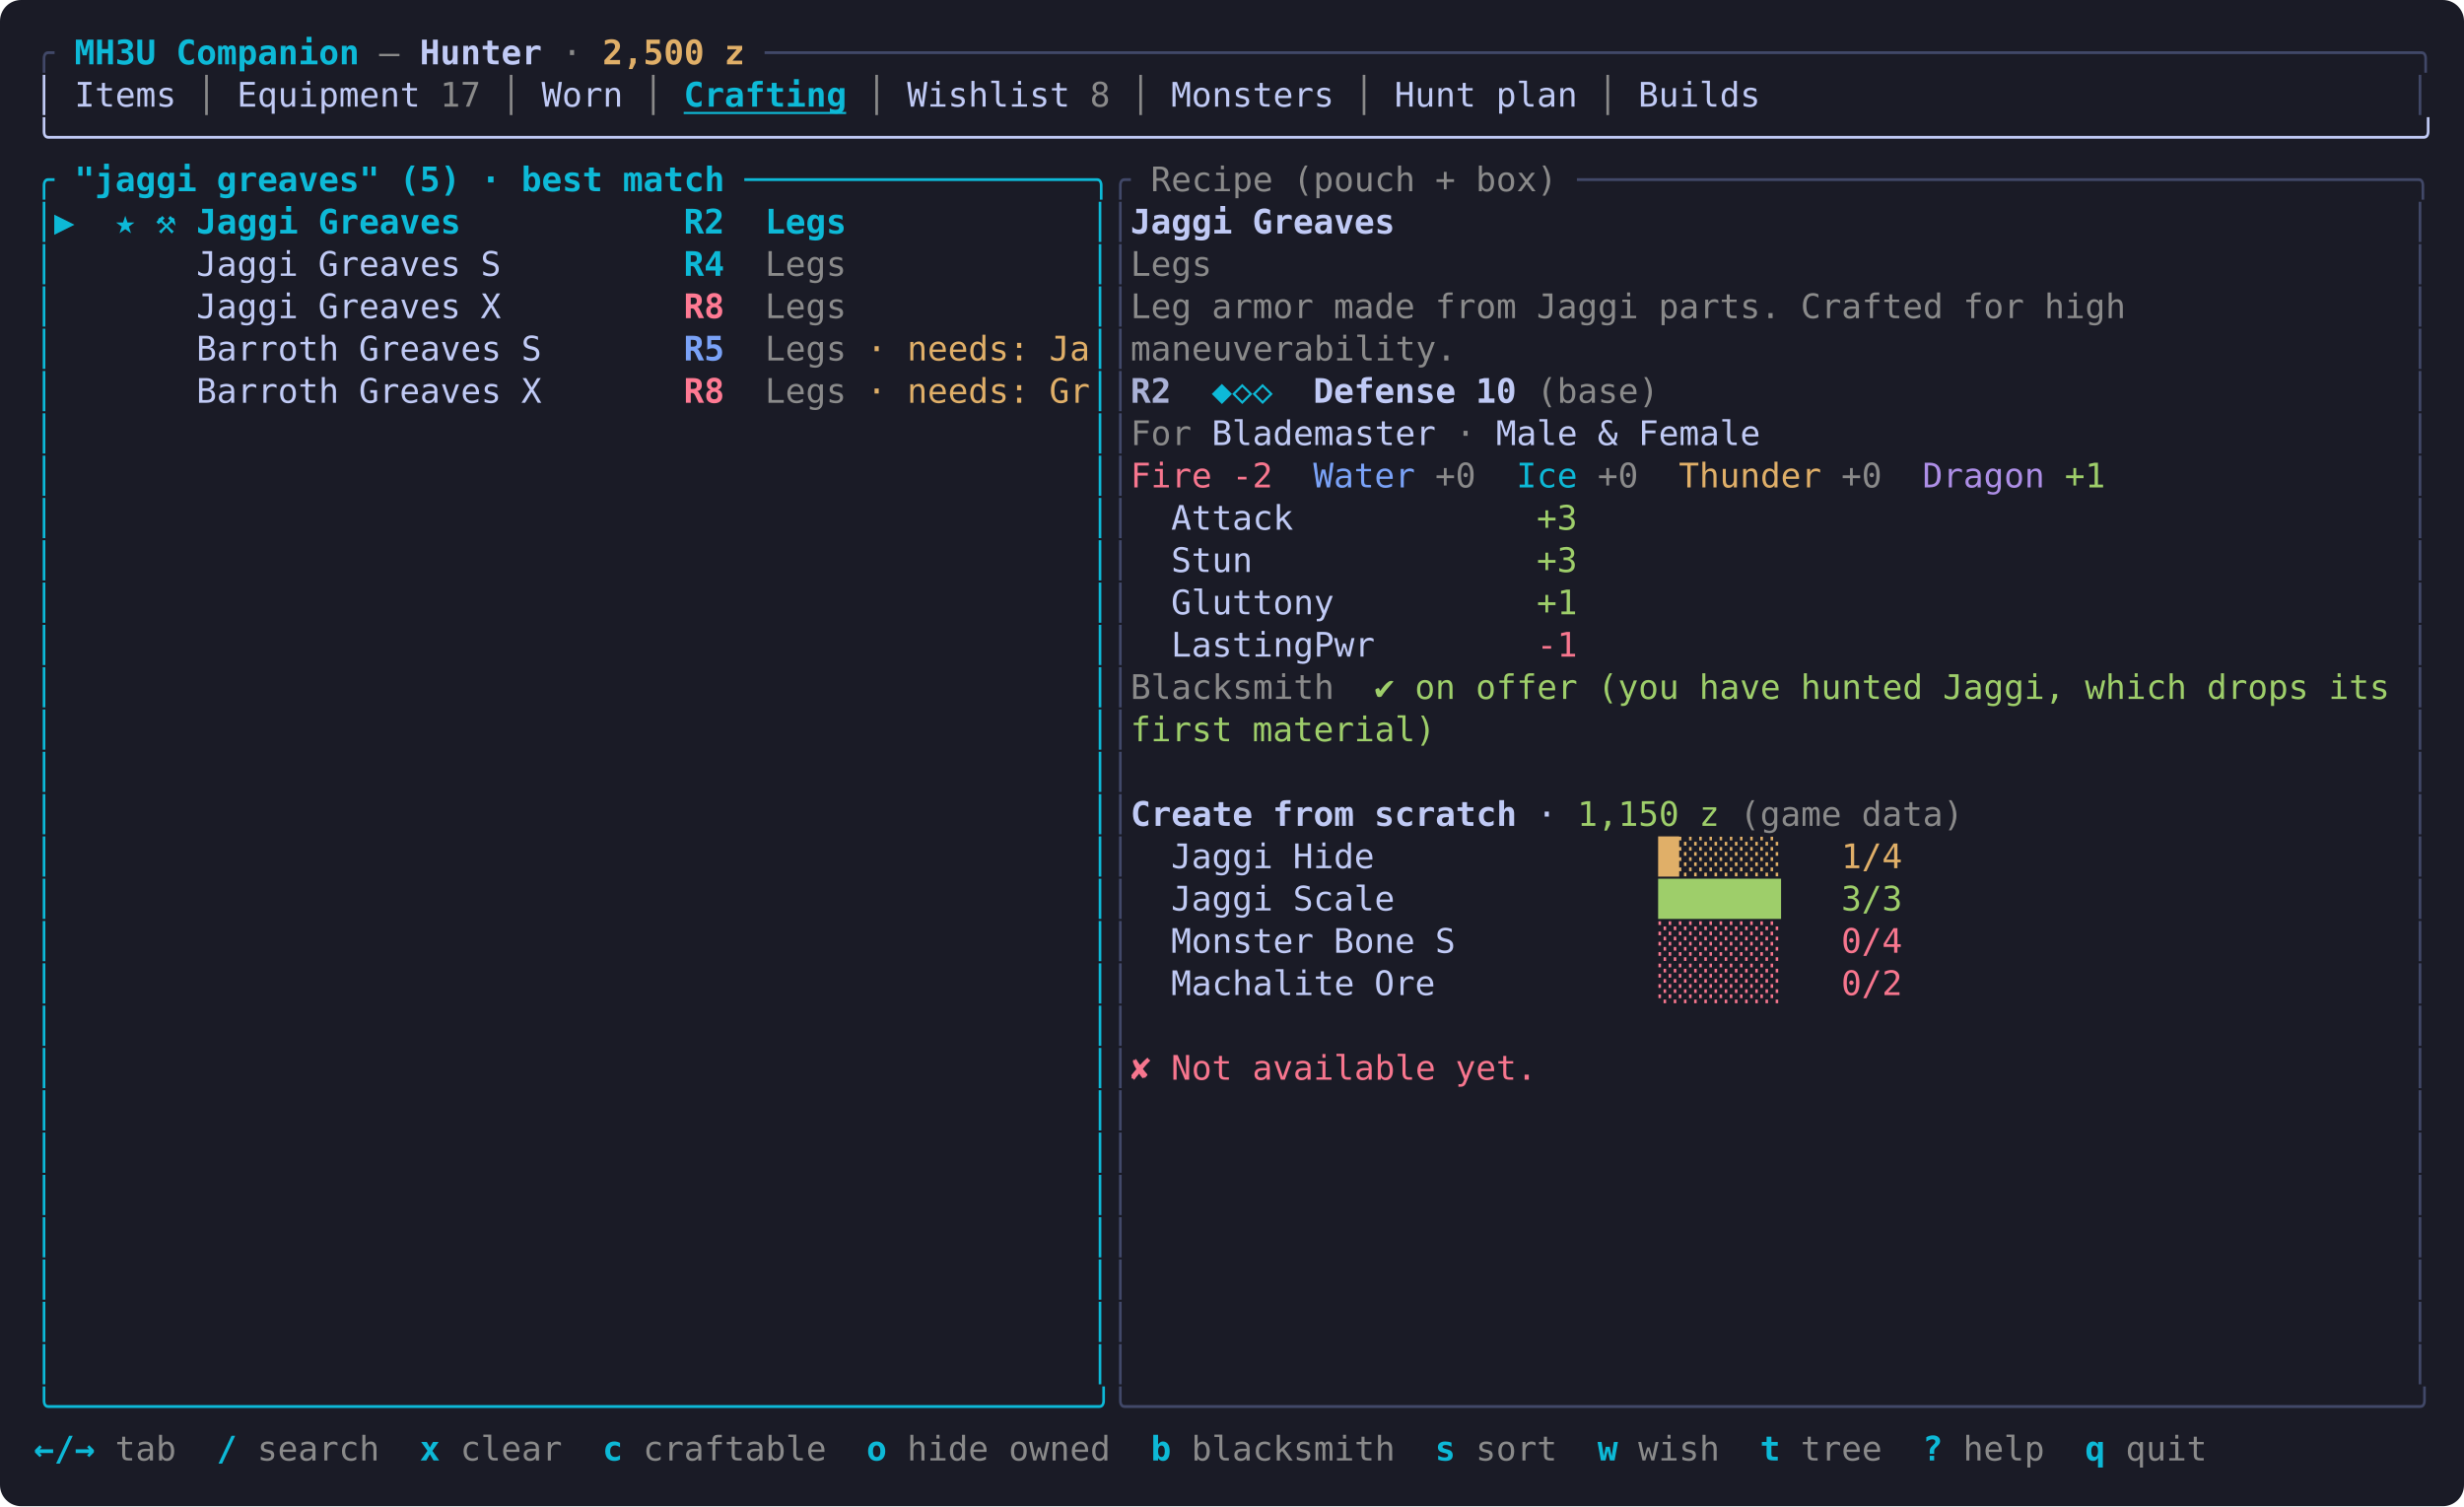
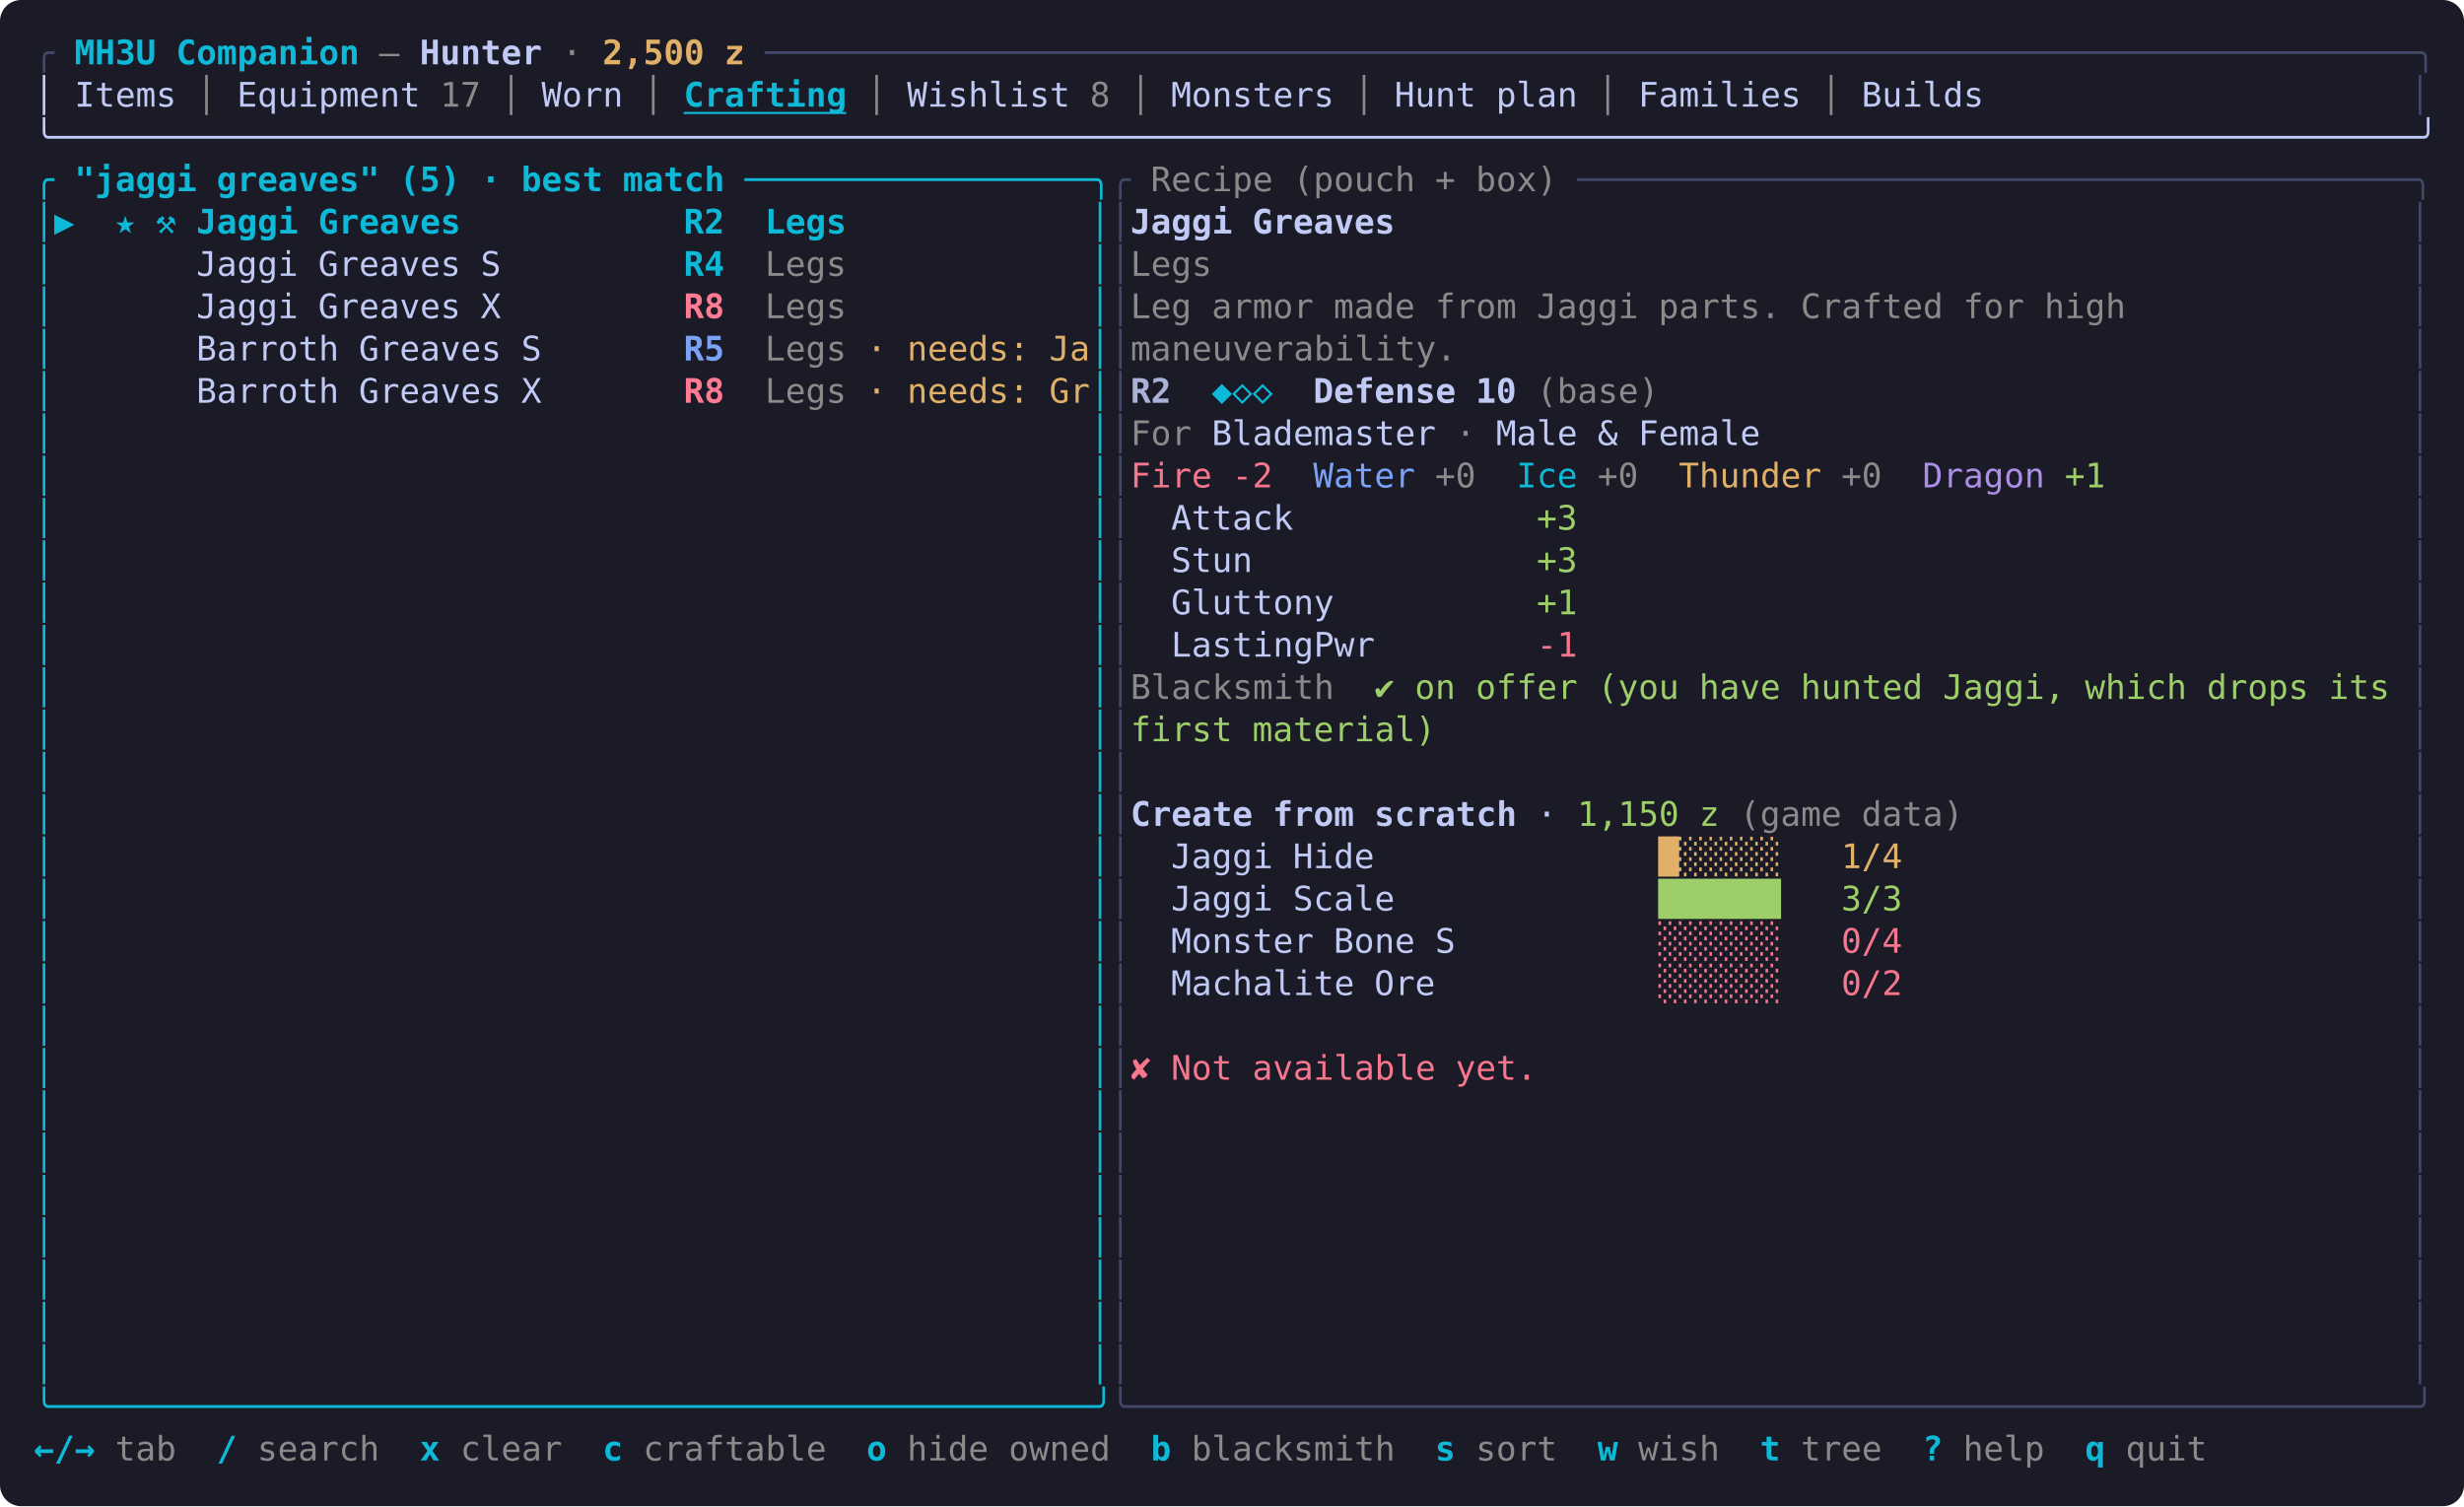
<svg xmlns="http://www.w3.org/2000/svg" width="1164.8" height="712" viewBox="0 0 1164.8 712" role="img">
  <rect width="100%" height="100%" rx="10" fill="#1a1b26" />
  <g font-family="'JetBrains Mono','JetBrainsMono Nerd Font','DejaVu Sans Mono',Menlo,Consolas,monospace" font-size="16">
    <text x="16.0" y="30.4" textLength="9.6" lengthAdjust="spacing" fill="#414868">╭</text>
    <text x="35.2" y="30.4" textLength="38.4" lengthAdjust="spacing" fill="#0db9d7" font-weight="bold">MH3U</text>
    <text x="83.2" y="30.4" textLength="86.4" lengthAdjust="spacing" fill="#0db9d7" font-weight="bold">Companion</text>
    <text x="179.2" y="30.4" textLength="9.6" lengthAdjust="spacing" fill="#8a8a8a">—</text>
    <text x="198.4" y="30.4" textLength="57.6" lengthAdjust="spacing" fill="#c0caf5" font-weight="bold">Hunter</text>
    <text x="265.6" y="30.4" textLength="9.6" lengthAdjust="spacing" fill="#8a8a8a">·</text>
    <text x="284.8" y="30.4" textLength="48.0" lengthAdjust="spacing" fill="#e0af68" font-weight="bold">2,500</text>
    <text x="342.4" y="30.4" textLength="9.6" lengthAdjust="spacing" fill="#e0af68" font-weight="bold">z</text>
    <text x="361.6" y="30.4" textLength="787.2" lengthAdjust="spacing" fill="#414868">─────────────────────────────────────────────────────────────────────────────────╮</text>
    <text x="16.0" y="50.4" textLength="9.6" lengthAdjust="spacing" fill="#c0caf5">│</text>
    <text x="35.2" y="50.4" textLength="48.0" lengthAdjust="spacing" fill="#c0caf5">Items</text>
    <text x="92.8" y="50.4" textLength="9.6" lengthAdjust="spacing" fill="#8a8a8a">│</text>
    <text x="112.0" y="50.4" textLength="86.4" lengthAdjust="spacing" fill="#c0caf5">Equipment</text>
    <text x="208.0" y="50.4" textLength="19.2" lengthAdjust="spacing" fill="#8a8a8a">17</text>
    <text x="236.8" y="50.4" textLength="9.6" lengthAdjust="spacing" fill="#8a8a8a">│</text>
    <text x="256.0" y="50.4" textLength="38.4" lengthAdjust="spacing" fill="#c0caf5">Worn</text>
    <text x="304.0" y="50.4" textLength="9.6" lengthAdjust="spacing" fill="#8a8a8a">│</text>
    <text x="323.2" y="50.4" textLength="76.8" lengthAdjust="spacing" fill="#0db9d7" font-weight="bold">Crafting</text>
    <line x1="323.2" y1="53.4" x2="400.0" y2="53.4" stroke="#0db9d7" stroke-width="1" />
    <text x="409.6" y="50.4" textLength="9.6" lengthAdjust="spacing" fill="#8a8a8a">│</text>
    <text x="428.8" y="50.4" textLength="76.8" lengthAdjust="spacing" fill="#c0caf5">Wishlist</text>
    <text x="515.2" y="50.4" textLength="9.6" lengthAdjust="spacing" fill="#8a8a8a">8</text>
    <text x="534.4" y="50.4" textLength="9.6" lengthAdjust="spacing" fill="#8a8a8a">│</text>
    <text x="553.6" y="50.4" textLength="76.8" lengthAdjust="spacing" fill="#c0caf5">Monsters</text>
    <text x="640.0" y="50.4" textLength="9.6" lengthAdjust="spacing" fill="#8a8a8a">│</text>
    <text x="659.2" y="50.4" textLength="38.4" lengthAdjust="spacing" fill="#c0caf5">Hunt</text>
    <text x="707.2" y="50.4" textLength="38.4" lengthAdjust="spacing" fill="#c0caf5">plan</text>
    <text x="755.2" y="50.4" textLength="9.6" lengthAdjust="spacing" fill="#8a8a8a">│</text>
-     <text x="774.4" y="50.4" textLength="57.6" lengthAdjust="spacing" fill="#c0caf5">Builds</text>
+     <text x="774.4" y="50.4" textLength="76.8" lengthAdjust="spacing" fill="#c0caf5">Families</text>
+     <text x="860.8" y="50.4" textLength="9.6" lengthAdjust="spacing" fill="#8a8a8a">│</text>
+     <text x="880.0" y="50.4" textLength="57.6" lengthAdjust="spacing" fill="#c0caf5">Builds</text>
    <text x="1139.2" y="50.4" textLength="9.6" lengthAdjust="spacing" fill="#414868">│</text>
    <text x="16.0" y="70.4" textLength="1132.8" lengthAdjust="spacing" fill="#c0caf5">╰────────────────────────────────────────────────────────────────────────────────────────────────────────────────────╯</text>
    <text x="16.0" y="90.4" textLength="9.6" lengthAdjust="spacing" fill="#0db9d7">╭</text>
    <text x="35.2" y="90.4" textLength="57.6" lengthAdjust="spacing" fill="#0db9d7" font-weight="bold">"jaggi</text>
    <text x="102.4" y="90.4" textLength="76.8" lengthAdjust="spacing" fill="#0db9d7" font-weight="bold">greaves"</text>
    <text x="188.8" y="90.4" textLength="28.8" lengthAdjust="spacing" fill="#0db9d7" font-weight="bold">(5)</text>
    <text x="227.2" y="90.4" textLength="9.6" lengthAdjust="spacing" fill="#0db9d7" font-weight="bold">·</text>
    <text x="246.4" y="90.4" textLength="38.4" lengthAdjust="spacing" fill="#0db9d7" font-weight="bold">best</text>
    <text x="294.4" y="90.4" textLength="48.0" lengthAdjust="spacing" fill="#0db9d7" font-weight="bold">match</text>
    <text x="352.0" y="90.4" textLength="172.8" lengthAdjust="spacing" fill="#0db9d7">─────────────────╮</text>
    <text x="524.8" y="90.4" textLength="9.6" lengthAdjust="spacing" fill="#414868">╭</text>
    <text x="544.0" y="90.4" textLength="57.6" lengthAdjust="spacing" fill="#8a8a8a">Recipe</text>
    <text x="611.2" y="90.4" textLength="57.6" lengthAdjust="spacing" fill="#8a8a8a">(pouch</text>
    <text x="678.4" y="90.4" textLength="9.6" lengthAdjust="spacing" fill="#8a8a8a">+</text>
    <text x="697.6" y="90.4" textLength="38.4" lengthAdjust="spacing" fill="#8a8a8a">box)</text>
    <text x="745.6" y="90.4" textLength="403.2" lengthAdjust="spacing" fill="#414868">─────────────────────────────────────────╮</text>
    <text x="16.0" y="110.4" textLength="9.6" lengthAdjust="spacing" fill="#0db9d7">│</text>
    <text x="25.6" y="110.4" textLength="9.6" lengthAdjust="spacing" fill="#0db9d7" font-weight="bold">▶︎</text>
    <text x="54.4" y="110.4" textLength="9.6" lengthAdjust="spacing" fill="#0db9d7" font-weight="bold">★︎</text>
    <text x="73.6" y="110.4" textLength="9.6" lengthAdjust="spacing" fill="#0db9d7" font-weight="bold">⚒︎</text>
    <text x="92.8" y="110.4" textLength="48.0" lengthAdjust="spacing" fill="#0db9d7" font-weight="bold">Jaggi</text>
    <text x="150.4" y="110.4" textLength="67.2" lengthAdjust="spacing" fill="#0db9d7" font-weight="bold">Greaves</text>
    <text x="323.2" y="110.4" textLength="19.2" lengthAdjust="spacing" fill="#0db9d7" font-weight="bold">R2</text>
    <text x="361.6" y="110.4" textLength="38.4" lengthAdjust="spacing" fill="#0db9d7" font-weight="bold">Legs</text>
    <text x="515.2" y="110.4" textLength="9.6" lengthAdjust="spacing" fill="#0db9d7">│</text>
    <text x="524.8" y="110.4" textLength="9.6" lengthAdjust="spacing" fill="#414868">│</text>
    <text x="534.4" y="110.4" textLength="48.0" lengthAdjust="spacing" fill="#c0caf5" font-weight="bold">Jaggi</text>
    <text x="592.0" y="110.4" textLength="67.2" lengthAdjust="spacing" fill="#c0caf5" font-weight="bold">Greaves</text>
    <text x="1139.2" y="110.4" textLength="9.6" lengthAdjust="spacing" fill="#414868">│</text>
    <text x="16.0" y="130.4" textLength="9.6" lengthAdjust="spacing" fill="#0db9d7">│</text>
    <text x="92.8" y="130.4" textLength="48.0" lengthAdjust="spacing" fill="#c0caf5">Jaggi</text>
    <text x="150.4" y="130.4" textLength="67.2" lengthAdjust="spacing" fill="#c0caf5">Greaves</text>
    <text x="227.2" y="130.4" textLength="9.6" lengthAdjust="spacing" fill="#c0caf5">S</text>
    <text x="323.2" y="130.4" textLength="19.2" lengthAdjust="spacing" fill="#0db9d7" font-weight="bold">R4</text>
    <text x="361.6" y="130.4" textLength="38.4" lengthAdjust="spacing" fill="#8a8a8a">Legs</text>
    <text x="515.2" y="130.4" textLength="9.6" lengthAdjust="spacing" fill="#0db9d7">│</text>
    <text x="524.8" y="130.4" textLength="9.6" lengthAdjust="spacing" fill="#414868">│</text>
    <text x="534.4" y="130.4" textLength="38.4" lengthAdjust="spacing" fill="#8a8a8a">Legs</text>
    <text x="1139.2" y="130.4" textLength="9.6" lengthAdjust="spacing" fill="#414868">│</text>
    <text x="16.0" y="150.4" textLength="9.6" lengthAdjust="spacing" fill="#0db9d7">│</text>
    <text x="92.8" y="150.4" textLength="48.0" lengthAdjust="spacing" fill="#c0caf5">Jaggi</text>
    <text x="150.4" y="150.4" textLength="67.2" lengthAdjust="spacing" fill="#c0caf5">Greaves</text>
    <text x="227.2" y="150.4" textLength="9.6" lengthAdjust="spacing" fill="#c0caf5">X</text>
    <text x="323.2" y="150.4" textLength="19.2" lengthAdjust="spacing" fill="#ff7a93" font-weight="bold">R8</text>
    <text x="361.6" y="150.4" textLength="38.4" lengthAdjust="spacing" fill="#8a8a8a">Legs</text>
    <text x="515.2" y="150.4" textLength="9.6" lengthAdjust="spacing" fill="#0db9d7">│</text>
    <text x="524.8" y="150.4" textLength="9.6" lengthAdjust="spacing" fill="#414868">│</text>
    <text x="534.4" y="150.4" textLength="28.8" lengthAdjust="spacing" fill="#8a8a8a">Leg</text>
    <text x="572.8" y="150.4" textLength="48.0" lengthAdjust="spacing" fill="#8a8a8a">armor</text>
    <text x="630.4" y="150.4" textLength="38.4" lengthAdjust="spacing" fill="#8a8a8a">made</text>
    <text x="678.4" y="150.4" textLength="38.4" lengthAdjust="spacing" fill="#8a8a8a">from</text>
    <text x="726.4" y="150.4" textLength="48.0" lengthAdjust="spacing" fill="#8a8a8a">Jaggi</text>
    <text x="784.0" y="150.4" textLength="57.6" lengthAdjust="spacing" fill="#8a8a8a">parts.</text>
    <text x="851.2" y="150.4" textLength="67.2" lengthAdjust="spacing" fill="#8a8a8a">Crafted</text>
    <text x="928.0" y="150.4" textLength="28.8" lengthAdjust="spacing" fill="#8a8a8a">for</text>
    <text x="966.4" y="150.4" textLength="38.4" lengthAdjust="spacing" fill="#8a8a8a">high</text>
    <text x="1139.2" y="150.4" textLength="9.6" lengthAdjust="spacing" fill="#414868">│</text>
    <text x="16.0" y="170.4" textLength="9.6" lengthAdjust="spacing" fill="#0db9d7">│</text>
    <text x="92.8" y="170.4" textLength="67.2" lengthAdjust="spacing" fill="#c0caf5">Barroth</text>
    <text x="169.6" y="170.4" textLength="67.2" lengthAdjust="spacing" fill="#c0caf5">Greaves</text>
    <text x="246.4" y="170.4" textLength="9.6" lengthAdjust="spacing" fill="#c0caf5">S</text>
    <text x="323.2" y="170.4" textLength="19.2" lengthAdjust="spacing" fill="#7aa2f7" font-weight="bold">R5</text>
    <text x="361.6" y="170.4" textLength="38.4" lengthAdjust="spacing" fill="#8a8a8a">Legs</text>
    <text x="409.6" y="170.4" textLength="9.6" lengthAdjust="spacing" fill="#e0af68">·</text>
    <text x="428.8" y="170.4" textLength="57.6" lengthAdjust="spacing" fill="#e0af68">needs:</text>
    <text x="496.0" y="170.4" textLength="19.2" lengthAdjust="spacing" fill="#e0af68">Ja</text>
    <text x="515.2" y="170.4" textLength="9.6" lengthAdjust="spacing" fill="#0db9d7">│</text>
    <text x="524.8" y="170.4" textLength="9.6" lengthAdjust="spacing" fill="#414868">│</text>
    <text x="534.4" y="170.4" textLength="153.6" lengthAdjust="spacing" fill="#8a8a8a">maneuverability.</text>
    <text x="1139.2" y="170.4" textLength="9.6" lengthAdjust="spacing" fill="#414868">│</text>
    <text x="16.0" y="190.4" textLength="9.6" lengthAdjust="spacing" fill="#0db9d7">│</text>
    <text x="92.8" y="190.4" textLength="67.2" lengthAdjust="spacing" fill="#c0caf5">Barroth</text>
    <text x="169.6" y="190.4" textLength="67.2" lengthAdjust="spacing" fill="#c0caf5">Greaves</text>
    <text x="246.4" y="190.4" textLength="9.6" lengthAdjust="spacing" fill="#c0caf5">X</text>
    <text x="323.2" y="190.4" textLength="19.2" lengthAdjust="spacing" fill="#ff7a93" font-weight="bold">R8</text>
    <text x="361.6" y="190.4" textLength="38.4" lengthAdjust="spacing" fill="#8a8a8a">Legs</text>
    <text x="409.6" y="190.4" textLength="9.6" lengthAdjust="spacing" fill="#e0af68">·</text>
    <text x="428.8" y="190.4" textLength="57.6" lengthAdjust="spacing" fill="#e0af68">needs:</text>
    <text x="496.0" y="190.4" textLength="19.2" lengthAdjust="spacing" fill="#e0af68">Gr</text>
    <text x="515.2" y="190.4" textLength="9.6" lengthAdjust="spacing" fill="#0db9d7">│</text>
    <text x="524.8" y="190.4" textLength="9.6" lengthAdjust="spacing" fill="#414868">│</text>
    <text x="534.4" y="190.4" textLength="19.2" lengthAdjust="spacing" fill="#a9b1d6" font-weight="bold">R2</text>
    <text x="572.8" y="190.4" textLength="28.8" lengthAdjust="spacing" fill="#0db9d7">◆◇◇</text>
    <text x="620.8" y="190.4" textLength="67.2" lengthAdjust="spacing" fill="#c0caf5" font-weight="bold">Defense</text>
    <text x="697.6" y="190.4" textLength="19.2" lengthAdjust="spacing" fill="#c0caf5" font-weight="bold">10</text>
    <text x="726.4" y="190.4" textLength="57.6" lengthAdjust="spacing" fill="#8a8a8a">(base)</text>
    <text x="1139.2" y="190.4" textLength="9.6" lengthAdjust="spacing" fill="#414868">│</text>
    <text x="16.0" y="210.4" textLength="9.6" lengthAdjust="spacing" fill="#0db9d7">│</text>
    <text x="515.2" y="210.4" textLength="9.6" lengthAdjust="spacing" fill="#0db9d7">│</text>
    <text x="524.8" y="210.4" textLength="9.6" lengthAdjust="spacing" fill="#414868">│</text>
    <text x="534.4" y="210.4" textLength="28.8" lengthAdjust="spacing" fill="#8a8a8a">For</text>
    <text x="572.8" y="210.4" textLength="105.6" lengthAdjust="spacing" fill="#c0caf5">Blademaster</text>
    <text x="688.0" y="210.4" textLength="9.6" lengthAdjust="spacing" fill="#8a8a8a">·</text>
    <text x="707.2" y="210.4" textLength="38.4" lengthAdjust="spacing" fill="#c0caf5">Male</text>
    <text x="755.2" y="210.4" textLength="9.6" lengthAdjust="spacing" fill="#c0caf5">&amp;</text>
    <text x="774.4" y="210.4" textLength="57.6" lengthAdjust="spacing" fill="#c0caf5">Female</text>
    <text x="1139.2" y="210.4" textLength="9.6" lengthAdjust="spacing" fill="#414868">│</text>
    <text x="16.0" y="230.4" textLength="9.6" lengthAdjust="spacing" fill="#0db9d7">│</text>
    <text x="515.2" y="230.4" textLength="9.6" lengthAdjust="spacing" fill="#0db9d7">│</text>
    <text x="524.8" y="230.4" textLength="9.6" lengthAdjust="spacing" fill="#414868">│</text>
    <text x="534.4" y="230.4" textLength="38.4" lengthAdjust="spacing" fill="#f7768e">Fire</text>
    <text x="582.4" y="230.4" textLength="19.2" lengthAdjust="spacing" fill="#f7768e">-2</text>
    <text x="620.8" y="230.4" textLength="48.0" lengthAdjust="spacing" fill="#7aa2f7">Water</text>
    <text x="678.4" y="230.4" textLength="19.2" lengthAdjust="spacing" fill="#8a8a8a">+0</text>
    <text x="716.8" y="230.4" textLength="28.8" lengthAdjust="spacing" fill="#0db9d7">Ice</text>
    <text x="755.2" y="230.4" textLength="19.2" lengthAdjust="spacing" fill="#8a8a8a">+0</text>
    <text x="793.6" y="230.4" textLength="67.2" lengthAdjust="spacing" fill="#e0af68">Thunder</text>
    <text x="870.4" y="230.4" textLength="19.2" lengthAdjust="spacing" fill="#8a8a8a">+0</text>
    <text x="908.8" y="230.4" textLength="57.6" lengthAdjust="spacing" fill="#ad8ee6">Dragon</text>
    <text x="976.0" y="230.4" textLength="19.2" lengthAdjust="spacing" fill="#9ece6a">+1</text>
    <text x="1139.2" y="230.4" textLength="9.6" lengthAdjust="spacing" fill="#414868">│</text>
    <text x="16.0" y="250.4" textLength="9.6" lengthAdjust="spacing" fill="#0db9d7">│</text>
    <text x="515.2" y="250.4" textLength="9.6" lengthAdjust="spacing" fill="#0db9d7">│</text>
    <text x="524.8" y="250.4" textLength="9.6" lengthAdjust="spacing" fill="#414868">│</text>
    <text x="553.6" y="250.4" textLength="57.6" lengthAdjust="spacing" fill="#c0caf5">Attack</text>
    <text x="726.4" y="250.4" textLength="19.2" lengthAdjust="spacing" fill="#9ece6a">+3</text>
    <text x="1139.2" y="250.4" textLength="9.6" lengthAdjust="spacing" fill="#414868">│</text>
    <text x="16.0" y="270.4" textLength="9.6" lengthAdjust="spacing" fill="#0db9d7">│</text>
    <text x="515.2" y="270.4" textLength="9.6" lengthAdjust="spacing" fill="#0db9d7">│</text>
    <text x="524.8" y="270.4" textLength="9.6" lengthAdjust="spacing" fill="#414868">│</text>
    <text x="553.6" y="270.4" textLength="38.4" lengthAdjust="spacing" fill="#c0caf5">Stun</text>
    <text x="726.4" y="270.4" textLength="19.2" lengthAdjust="spacing" fill="#9ece6a">+3</text>
    <text x="1139.2" y="270.4" textLength="9.6" lengthAdjust="spacing" fill="#414868">│</text>
    <text x="16.0" y="290.4" textLength="9.6" lengthAdjust="spacing" fill="#0db9d7">│</text>
    <text x="515.2" y="290.4" textLength="9.6" lengthAdjust="spacing" fill="#0db9d7">│</text>
    <text x="524.8" y="290.4" textLength="9.6" lengthAdjust="spacing" fill="#414868">│</text>
    <text x="553.6" y="290.4" textLength="76.8" lengthAdjust="spacing" fill="#c0caf5">Gluttony</text>
    <text x="726.4" y="290.4" textLength="19.2" lengthAdjust="spacing" fill="#9ece6a">+1</text>
    <text x="1139.2" y="290.4" textLength="9.6" lengthAdjust="spacing" fill="#414868">│</text>
    <text x="16.0" y="310.4" textLength="9.6" lengthAdjust="spacing" fill="#0db9d7">│</text>
    <text x="515.2" y="310.4" textLength="9.6" lengthAdjust="spacing" fill="#0db9d7">│</text>
    <text x="524.8" y="310.4" textLength="9.6" lengthAdjust="spacing" fill="#414868">│</text>
    <text x="553.6" y="310.4" textLength="96.0" lengthAdjust="spacing" fill="#c0caf5">LastingPwr</text>
    <text x="726.4" y="310.4" textLength="19.2" lengthAdjust="spacing" fill="#f7768e">-1</text>
    <text x="1139.2" y="310.4" textLength="9.6" lengthAdjust="spacing" fill="#414868">│</text>
    <text x="16.0" y="330.4" textLength="9.6" lengthAdjust="spacing" fill="#0db9d7">│</text>
    <text x="515.2" y="330.4" textLength="9.6" lengthAdjust="spacing" fill="#0db9d7">│</text>
    <text x="524.8" y="330.4" textLength="9.6" lengthAdjust="spacing" fill="#414868">│</text>
    <text x="534.4" y="330.4" textLength="96.0" lengthAdjust="spacing" fill="#8a8a8a">Blacksmith</text>
    <text x="649.6" y="330.4" textLength="9.6" lengthAdjust="spacing" fill="#9ece6a">✔︎</text>
    <text x="668.8" y="330.4" textLength="19.2" lengthAdjust="spacing" fill="#9ece6a">on</text>
    <text x="697.6" y="330.4" textLength="48.0" lengthAdjust="spacing" fill="#9ece6a">offer</text>
    <text x="755.2" y="330.4" textLength="38.4" lengthAdjust="spacing" fill="#9ece6a">(you</text>
    <text x="803.2" y="330.4" textLength="38.4" lengthAdjust="spacing" fill="#9ece6a">have</text>
    <text x="851.2" y="330.4" textLength="57.6" lengthAdjust="spacing" fill="#9ece6a">hunted</text>
    <text x="918.4" y="330.4" textLength="57.6" lengthAdjust="spacing" fill="#9ece6a">Jaggi,</text>
    <text x="985.6" y="330.4" textLength="48.0" lengthAdjust="spacing" fill="#9ece6a">which</text>
    <text x="1043.2" y="330.4" textLength="48.0" lengthAdjust="spacing" fill="#9ece6a">drops</text>
    <text x="1100.8" y="330.4" textLength="28.8" lengthAdjust="spacing" fill="#9ece6a">its</text>
    <text x="1139.2" y="330.4" textLength="9.6" lengthAdjust="spacing" fill="#414868">│</text>
    <text x="16.0" y="350.4" textLength="9.6" lengthAdjust="spacing" fill="#0db9d7">│</text>
    <text x="515.2" y="350.4" textLength="9.6" lengthAdjust="spacing" fill="#0db9d7">│</text>
    <text x="524.8" y="350.4" textLength="9.6" lengthAdjust="spacing" fill="#414868">│</text>
    <text x="534.4" y="350.4" textLength="48.0" lengthAdjust="spacing" fill="#9ece6a">first</text>
    <text x="592.0" y="350.4" textLength="86.4" lengthAdjust="spacing" fill="#9ece6a">material)</text>
    <text x="1139.2" y="350.4" textLength="9.6" lengthAdjust="spacing" fill="#414868">│</text>
    <text x="16.0" y="370.4" textLength="9.6" lengthAdjust="spacing" fill="#0db9d7">│</text>
    <text x="515.2" y="370.4" textLength="9.6" lengthAdjust="spacing" fill="#0db9d7">│</text>
    <text x="524.8" y="370.4" textLength="9.6" lengthAdjust="spacing" fill="#414868">│</text>
    <text x="1139.2" y="370.4" textLength="9.6" lengthAdjust="spacing" fill="#414868">│</text>
    <text x="16.0" y="390.4" textLength="9.6" lengthAdjust="spacing" fill="#0db9d7">│</text>
    <text x="515.2" y="390.4" textLength="9.6" lengthAdjust="spacing" fill="#0db9d7">│</text>
    <text x="524.8" y="390.4" textLength="9.6" lengthAdjust="spacing" fill="#414868">│</text>
    <text x="534.4" y="390.4" textLength="57.6" lengthAdjust="spacing" fill="#c0caf5" font-weight="bold">Create</text>
    <text x="601.6" y="390.4" textLength="38.4" lengthAdjust="spacing" fill="#c0caf5" font-weight="bold">from</text>
    <text x="649.6" y="390.4" textLength="67.2" lengthAdjust="spacing" fill="#c0caf5" font-weight="bold">scratch</text>
    <text x="726.4" y="390.4" textLength="9.6" lengthAdjust="spacing" fill="#c0caf5">·</text>
    <text x="745.6" y="390.4" textLength="48.0" lengthAdjust="spacing" fill="#9ece6a">1,150</text>
    <text x="803.2" y="390.4" textLength="9.6" lengthAdjust="spacing" fill="#9ece6a">z</text>
    <text x="822.4" y="390.4" textLength="48.0" lengthAdjust="spacing" fill="#8a8a8a">(game</text>
    <text x="880.0" y="390.4" textLength="48.0" lengthAdjust="spacing" fill="#8a8a8a">data)</text>
    <text x="1139.2" y="390.4" textLength="9.6" lengthAdjust="spacing" fill="#414868">│</text>
    <text x="16.0" y="410.4" textLength="9.6" lengthAdjust="spacing" fill="#0db9d7">│</text>
    <text x="515.2" y="410.4" textLength="9.6" lengthAdjust="spacing" fill="#0db9d7">│</text>
    <text x="524.8" y="410.4" textLength="9.6" lengthAdjust="spacing" fill="#414868">│</text>
    <text x="553.6" y="410.4" textLength="48.0" lengthAdjust="spacing" fill="#c0caf5">Jaggi</text>
    <text x="611.2" y="410.4" textLength="38.4" lengthAdjust="spacing" fill="#c0caf5">Hide</text>
    <text x="784.0" y="410.4" textLength="57.6" lengthAdjust="spacing" fill="#e0af68">█░░░░░</text>
    <text x="870.4" y="410.4" textLength="28.8" lengthAdjust="spacing" fill="#e0af68">1/4</text>
    <text x="1139.2" y="410.4" textLength="9.6" lengthAdjust="spacing" fill="#414868">│</text>
    <text x="16.0" y="430.4" textLength="9.6" lengthAdjust="spacing" fill="#0db9d7">│</text>
    <text x="515.2" y="430.4" textLength="9.6" lengthAdjust="spacing" fill="#0db9d7">│</text>
    <text x="524.8" y="430.4" textLength="9.6" lengthAdjust="spacing" fill="#414868">│</text>
    <text x="553.6" y="430.4" textLength="48.0" lengthAdjust="spacing" fill="#c0caf5">Jaggi</text>
    <text x="611.2" y="430.4" textLength="48.0" lengthAdjust="spacing" fill="#c0caf5">Scale</text>
    <text x="784.0" y="430.4" textLength="57.6" lengthAdjust="spacing" fill="#9ece6a">██████</text>
    <text x="870.4" y="430.4" textLength="28.8" lengthAdjust="spacing" fill="#9ece6a">3/3</text>
    <text x="1139.2" y="430.4" textLength="9.6" lengthAdjust="spacing" fill="#414868">│</text>
    <text x="16.0" y="450.4" textLength="9.6" lengthAdjust="spacing" fill="#0db9d7">│</text>
    <text x="515.2" y="450.4" textLength="9.6" lengthAdjust="spacing" fill="#0db9d7">│</text>
    <text x="524.8" y="450.4" textLength="9.6" lengthAdjust="spacing" fill="#414868">│</text>
    <text x="553.6" y="450.4" textLength="67.2" lengthAdjust="spacing" fill="#c0caf5">Monster</text>
    <text x="630.4" y="450.4" textLength="38.4" lengthAdjust="spacing" fill="#c0caf5">Bone</text>
    <text x="678.4" y="450.4" textLength="9.6" lengthAdjust="spacing" fill="#c0caf5">S</text>
    <text x="784.0" y="450.4" textLength="57.6" lengthAdjust="spacing" fill="#f7768e">░░░░░░</text>
    <text x="870.4" y="450.4" textLength="28.8" lengthAdjust="spacing" fill="#f7768e">0/4</text>
    <text x="1139.2" y="450.4" textLength="9.6" lengthAdjust="spacing" fill="#414868">│</text>
    <text x="16.0" y="470.4" textLength="9.6" lengthAdjust="spacing" fill="#0db9d7">│</text>
    <text x="515.2" y="470.4" textLength="9.6" lengthAdjust="spacing" fill="#0db9d7">│</text>
    <text x="524.8" y="470.4" textLength="9.6" lengthAdjust="spacing" fill="#414868">│</text>
    <text x="553.6" y="470.4" textLength="86.4" lengthAdjust="spacing" fill="#c0caf5">Machalite</text>
    <text x="649.6" y="470.4" textLength="28.8" lengthAdjust="spacing" fill="#c0caf5">Ore</text>
    <text x="784.0" y="470.4" textLength="57.6" lengthAdjust="spacing" fill="#f7768e">░░░░░░</text>
    <text x="870.4" y="470.4" textLength="28.8" lengthAdjust="spacing" fill="#f7768e">0/2</text>
    <text x="1139.2" y="470.4" textLength="9.6" lengthAdjust="spacing" fill="#414868">│</text>
    <text x="16.0" y="490.4" textLength="9.6" lengthAdjust="spacing" fill="#0db9d7">│</text>
    <text x="515.2" y="490.4" textLength="9.6" lengthAdjust="spacing" fill="#0db9d7">│</text>
    <text x="524.8" y="490.4" textLength="9.6" lengthAdjust="spacing" fill="#414868">│</text>
    <text x="1139.2" y="490.4" textLength="9.6" lengthAdjust="spacing" fill="#414868">│</text>
    <text x="16.0" y="510.4" textLength="9.6" lengthAdjust="spacing" fill="#0db9d7">│</text>
    <text x="515.2" y="510.4" textLength="9.6" lengthAdjust="spacing" fill="#0db9d7">│</text>
    <text x="524.8" y="510.4" textLength="9.6" lengthAdjust="spacing" fill="#414868">│</text>
    <text x="534.4" y="510.4" textLength="9.6" lengthAdjust="spacing" fill="#f7768e">✘︎</text>
    <text x="553.6" y="510.4" textLength="28.8" lengthAdjust="spacing" fill="#f7768e">Not</text>
    <text x="592.0" y="510.4" textLength="86.4" lengthAdjust="spacing" fill="#f7768e">available</text>
    <text x="688.0" y="510.4" textLength="38.4" lengthAdjust="spacing" fill="#f7768e">yet.</text>
    <text x="1139.2" y="510.4" textLength="9.6" lengthAdjust="spacing" fill="#414868">│</text>
    <text x="16.0" y="530.4" textLength="9.6" lengthAdjust="spacing" fill="#0db9d7">│</text>
    <text x="515.2" y="530.4" textLength="9.6" lengthAdjust="spacing" fill="#0db9d7">│</text>
    <text x="524.8" y="530.4" textLength="9.6" lengthAdjust="spacing" fill="#414868">│</text>
    <text x="1139.2" y="530.4" textLength="9.6" lengthAdjust="spacing" fill="#414868">│</text>
    <text x="16.0" y="550.4" textLength="9.6" lengthAdjust="spacing" fill="#0db9d7">│</text>
    <text x="515.2" y="550.4" textLength="9.6" lengthAdjust="spacing" fill="#0db9d7">│</text>
    <text x="524.8" y="550.4" textLength="9.6" lengthAdjust="spacing" fill="#414868">│</text>
    <text x="1139.2" y="550.4" textLength="9.6" lengthAdjust="spacing" fill="#414868">│</text>
    <text x="16.0" y="570.4" textLength="9.6" lengthAdjust="spacing" fill="#0db9d7">│</text>
    <text x="515.2" y="570.4" textLength="9.6" lengthAdjust="spacing" fill="#0db9d7">│</text>
    <text x="524.8" y="570.4" textLength="9.6" lengthAdjust="spacing" fill="#414868">│</text>
    <text x="1139.2" y="570.4" textLength="9.6" lengthAdjust="spacing" fill="#414868">│</text>
    <text x="16.0" y="590.4" textLength="9.6" lengthAdjust="spacing" fill="#0db9d7">│</text>
    <text x="515.2" y="590.4" textLength="9.6" lengthAdjust="spacing" fill="#0db9d7">│</text>
    <text x="524.8" y="590.4" textLength="9.6" lengthAdjust="spacing" fill="#414868">│</text>
    <text x="1139.2" y="590.4" textLength="9.6" lengthAdjust="spacing" fill="#414868">│</text>
    <text x="16.0" y="610.4" textLength="9.6" lengthAdjust="spacing" fill="#0db9d7">│</text>
    <text x="515.2" y="610.4" textLength="9.6" lengthAdjust="spacing" fill="#0db9d7">│</text>
    <text x="524.8" y="610.4" textLength="9.6" lengthAdjust="spacing" fill="#414868">│</text>
    <text x="1139.2" y="610.4" textLength="9.6" lengthAdjust="spacing" fill="#414868">│</text>
    <text x="16.0" y="630.4" textLength="9.6" lengthAdjust="spacing" fill="#0db9d7">│</text>
    <text x="515.2" y="630.4" textLength="9.6" lengthAdjust="spacing" fill="#0db9d7">│</text>
    <text x="524.8" y="630.4" textLength="9.6" lengthAdjust="spacing" fill="#414868">│</text>
    <text x="1139.2" y="630.4" textLength="9.6" lengthAdjust="spacing" fill="#414868">│</text>
    <text x="16.0" y="650.4" textLength="9.6" lengthAdjust="spacing" fill="#0db9d7">│</text>
    <text x="515.2" y="650.4" textLength="9.6" lengthAdjust="spacing" fill="#0db9d7">│</text>
    <text x="524.8" y="650.4" textLength="9.6" lengthAdjust="spacing" fill="#414868">│</text>
    <text x="1139.2" y="650.4" textLength="9.6" lengthAdjust="spacing" fill="#414868">│</text>
    <text x="16.0" y="670.4" textLength="508.8" lengthAdjust="spacing" fill="#0db9d7">╰───────────────────────────────────────────────────╯</text>
    <text x="524.8" y="670.4" textLength="624.0" lengthAdjust="spacing" fill="#414868">╰───────────────────────────────────────────────────────────────╯</text>
    <text x="16.0" y="690.4" textLength="28.8" lengthAdjust="spacing" fill="#0db9d7" font-weight="bold">←/→</text>
    <text x="54.4" y="690.4" textLength="28.8" lengthAdjust="spacing" fill="#8a8a8a">tab</text>
    <text x="102.4" y="690.4" textLength="9.6" lengthAdjust="spacing" fill="#0db9d7" font-weight="bold">/</text>
    <text x="121.6" y="690.4" textLength="57.6" lengthAdjust="spacing" fill="#8a8a8a">search</text>
    <text x="198.4" y="690.4" textLength="9.6" lengthAdjust="spacing" fill="#0db9d7" font-weight="bold">x</text>
    <text x="217.6" y="690.4" textLength="48.0" lengthAdjust="spacing" fill="#8a8a8a">clear</text>
    <text x="284.8" y="690.4" textLength="9.6" lengthAdjust="spacing" fill="#0db9d7" font-weight="bold">c</text>
    <text x="304.0" y="690.4" textLength="86.4" lengthAdjust="spacing" fill="#8a8a8a">craftable</text>
    <text x="409.6" y="690.4" textLength="9.6" lengthAdjust="spacing" fill="#0db9d7" font-weight="bold">o</text>
    <text x="428.8" y="690.4" textLength="38.4" lengthAdjust="spacing" fill="#8a8a8a">hide</text>
    <text x="476.8" y="690.4" textLength="48.0" lengthAdjust="spacing" fill="#8a8a8a">owned</text>
    <text x="544.0" y="690.4" textLength="9.6" lengthAdjust="spacing" fill="#0db9d7" font-weight="bold">b</text>
    <text x="563.2" y="690.4" textLength="96.0" lengthAdjust="spacing" fill="#8a8a8a">blacksmith</text>
    <text x="678.4" y="690.4" textLength="9.6" lengthAdjust="spacing" fill="#0db9d7" font-weight="bold">s</text>
    <text x="697.6" y="690.4" textLength="38.4" lengthAdjust="spacing" fill="#8a8a8a">sort</text>
    <text x="755.2" y="690.4" textLength="9.6" lengthAdjust="spacing" fill="#0db9d7" font-weight="bold">w</text>
    <text x="774.4" y="690.4" textLength="38.4" lengthAdjust="spacing" fill="#8a8a8a">wish</text>
    <text x="832.0" y="690.4" textLength="9.6" lengthAdjust="spacing" fill="#0db9d7" font-weight="bold">t</text>
    <text x="851.2" y="690.4" textLength="38.4" lengthAdjust="spacing" fill="#8a8a8a">tree</text>
    <text x="908.8" y="690.4" textLength="9.6" lengthAdjust="spacing" fill="#0db9d7" font-weight="bold">?</text>
    <text x="928.0" y="690.4" textLength="38.4" lengthAdjust="spacing" fill="#8a8a8a">help</text>
    <text x="985.6" y="690.4" textLength="9.6" lengthAdjust="spacing" fill="#0db9d7" font-weight="bold">q</text>
    <text x="1004.8" y="690.4" textLength="38.4" lengthAdjust="spacing" fill="#8a8a8a">quit</text>
  </g>
</svg>
